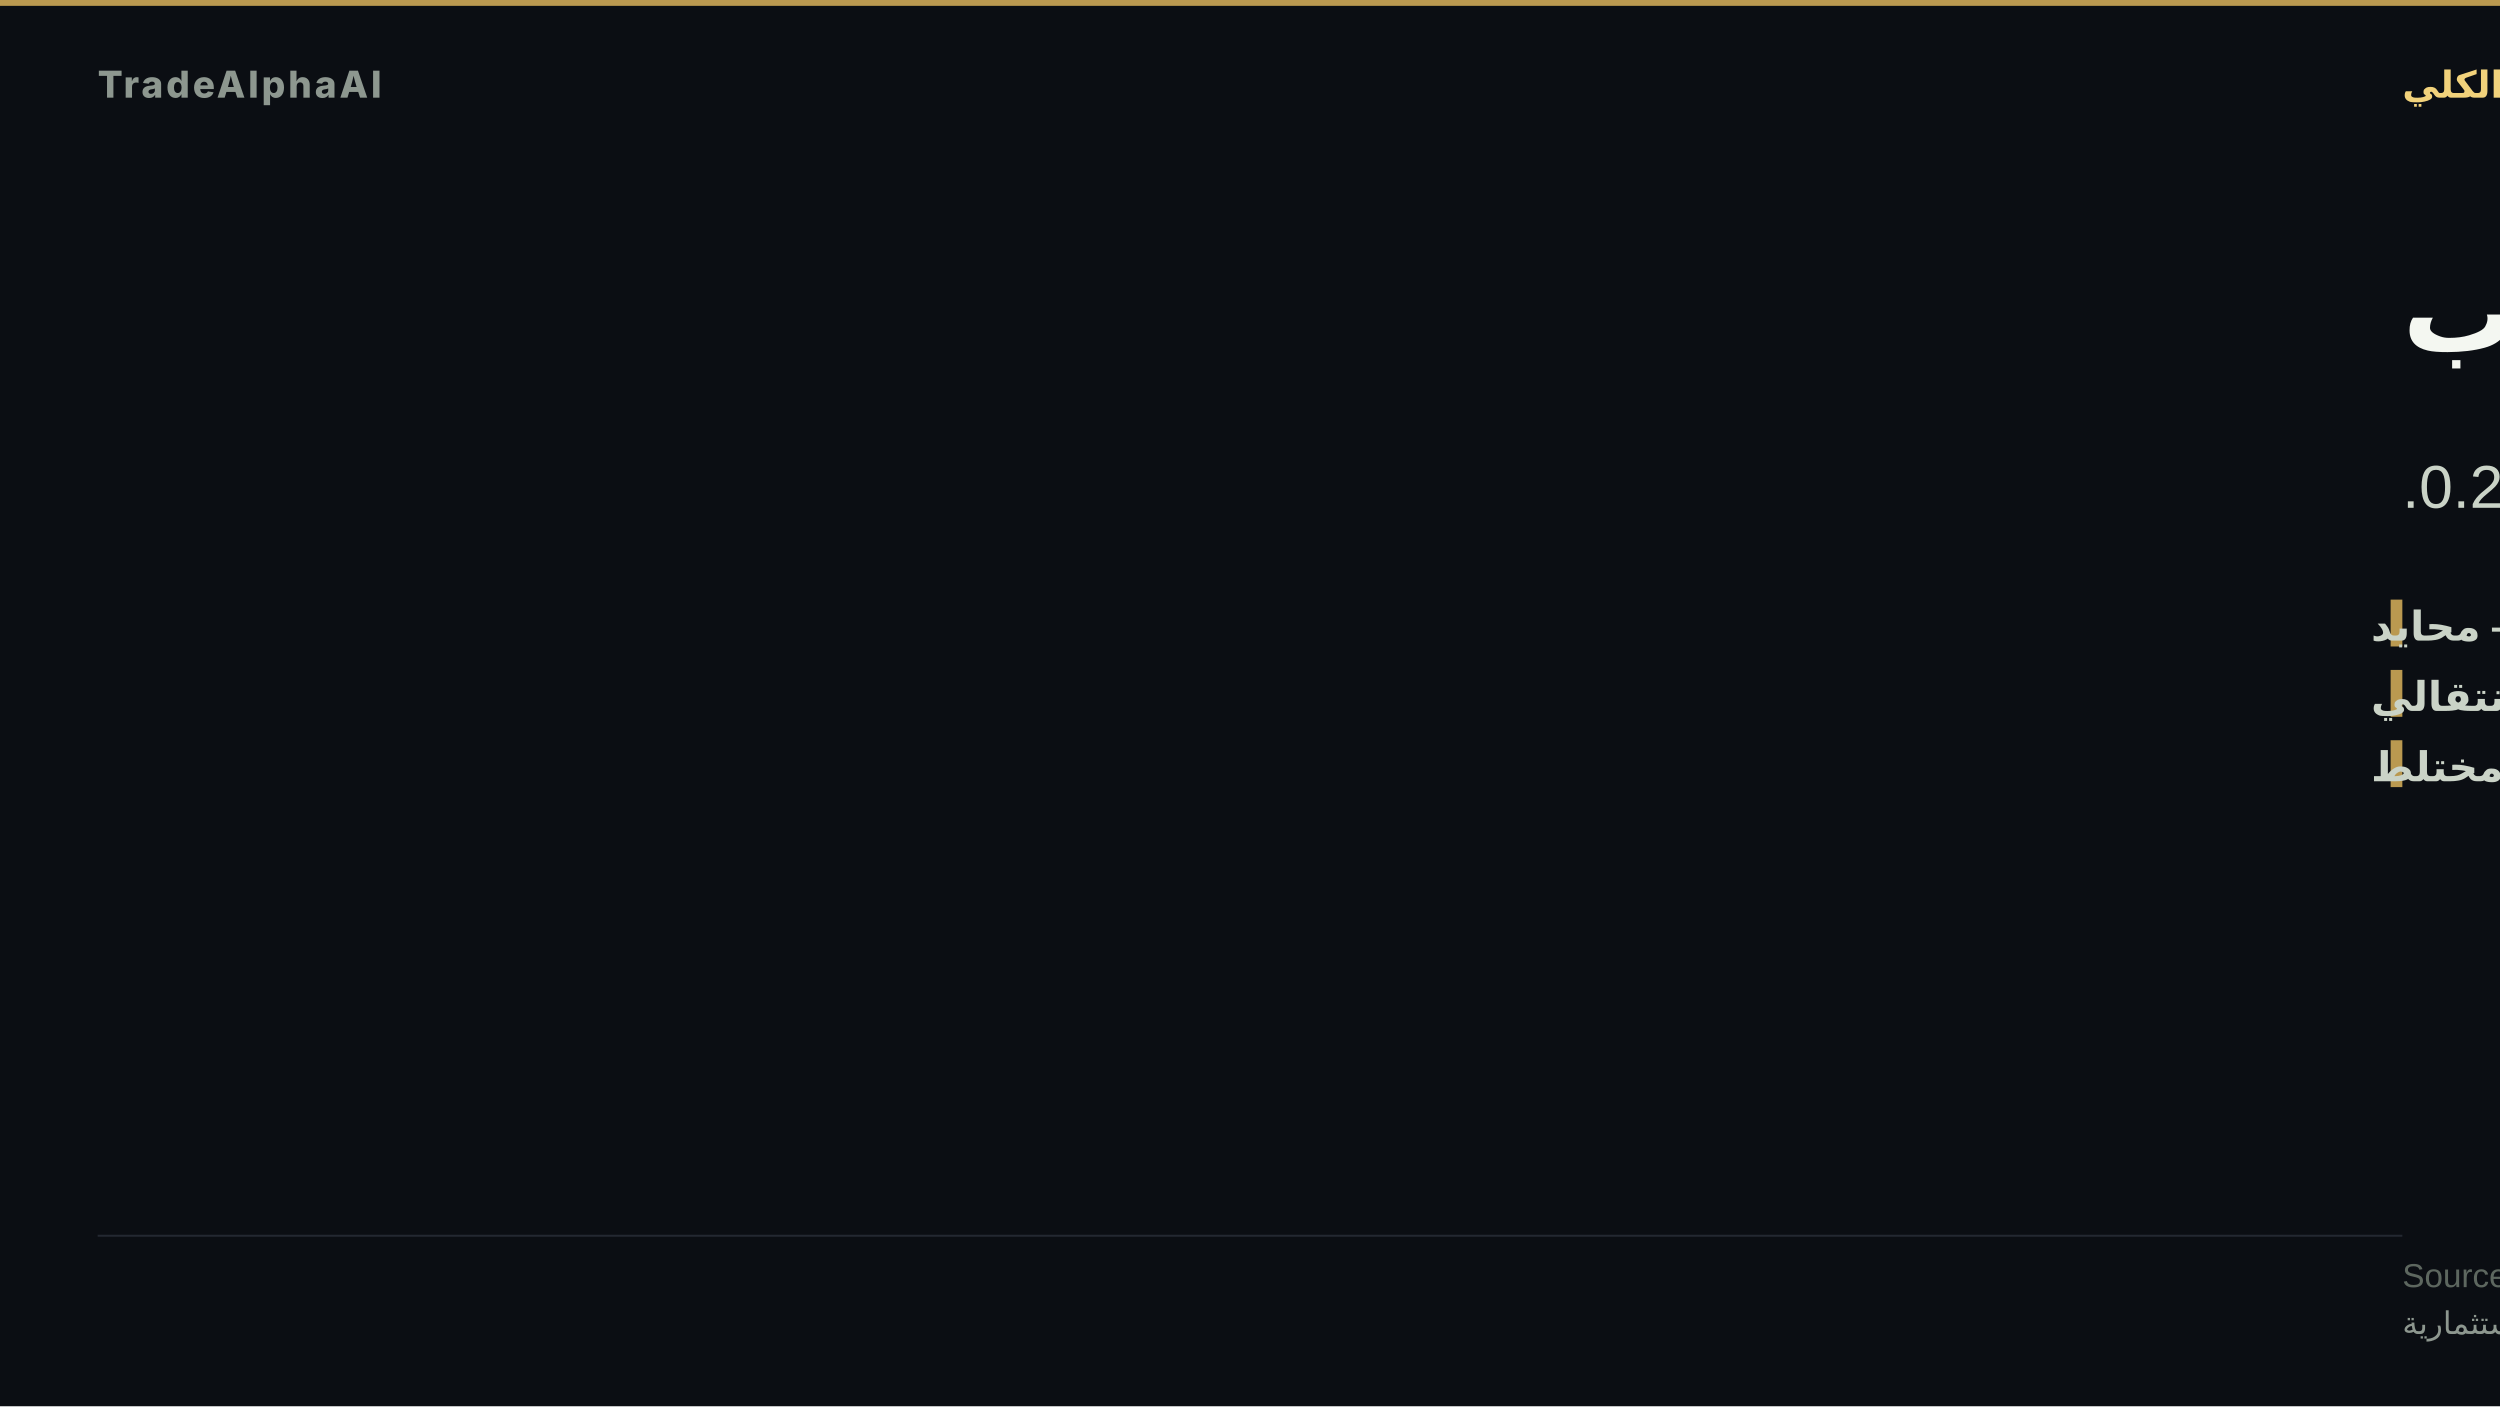
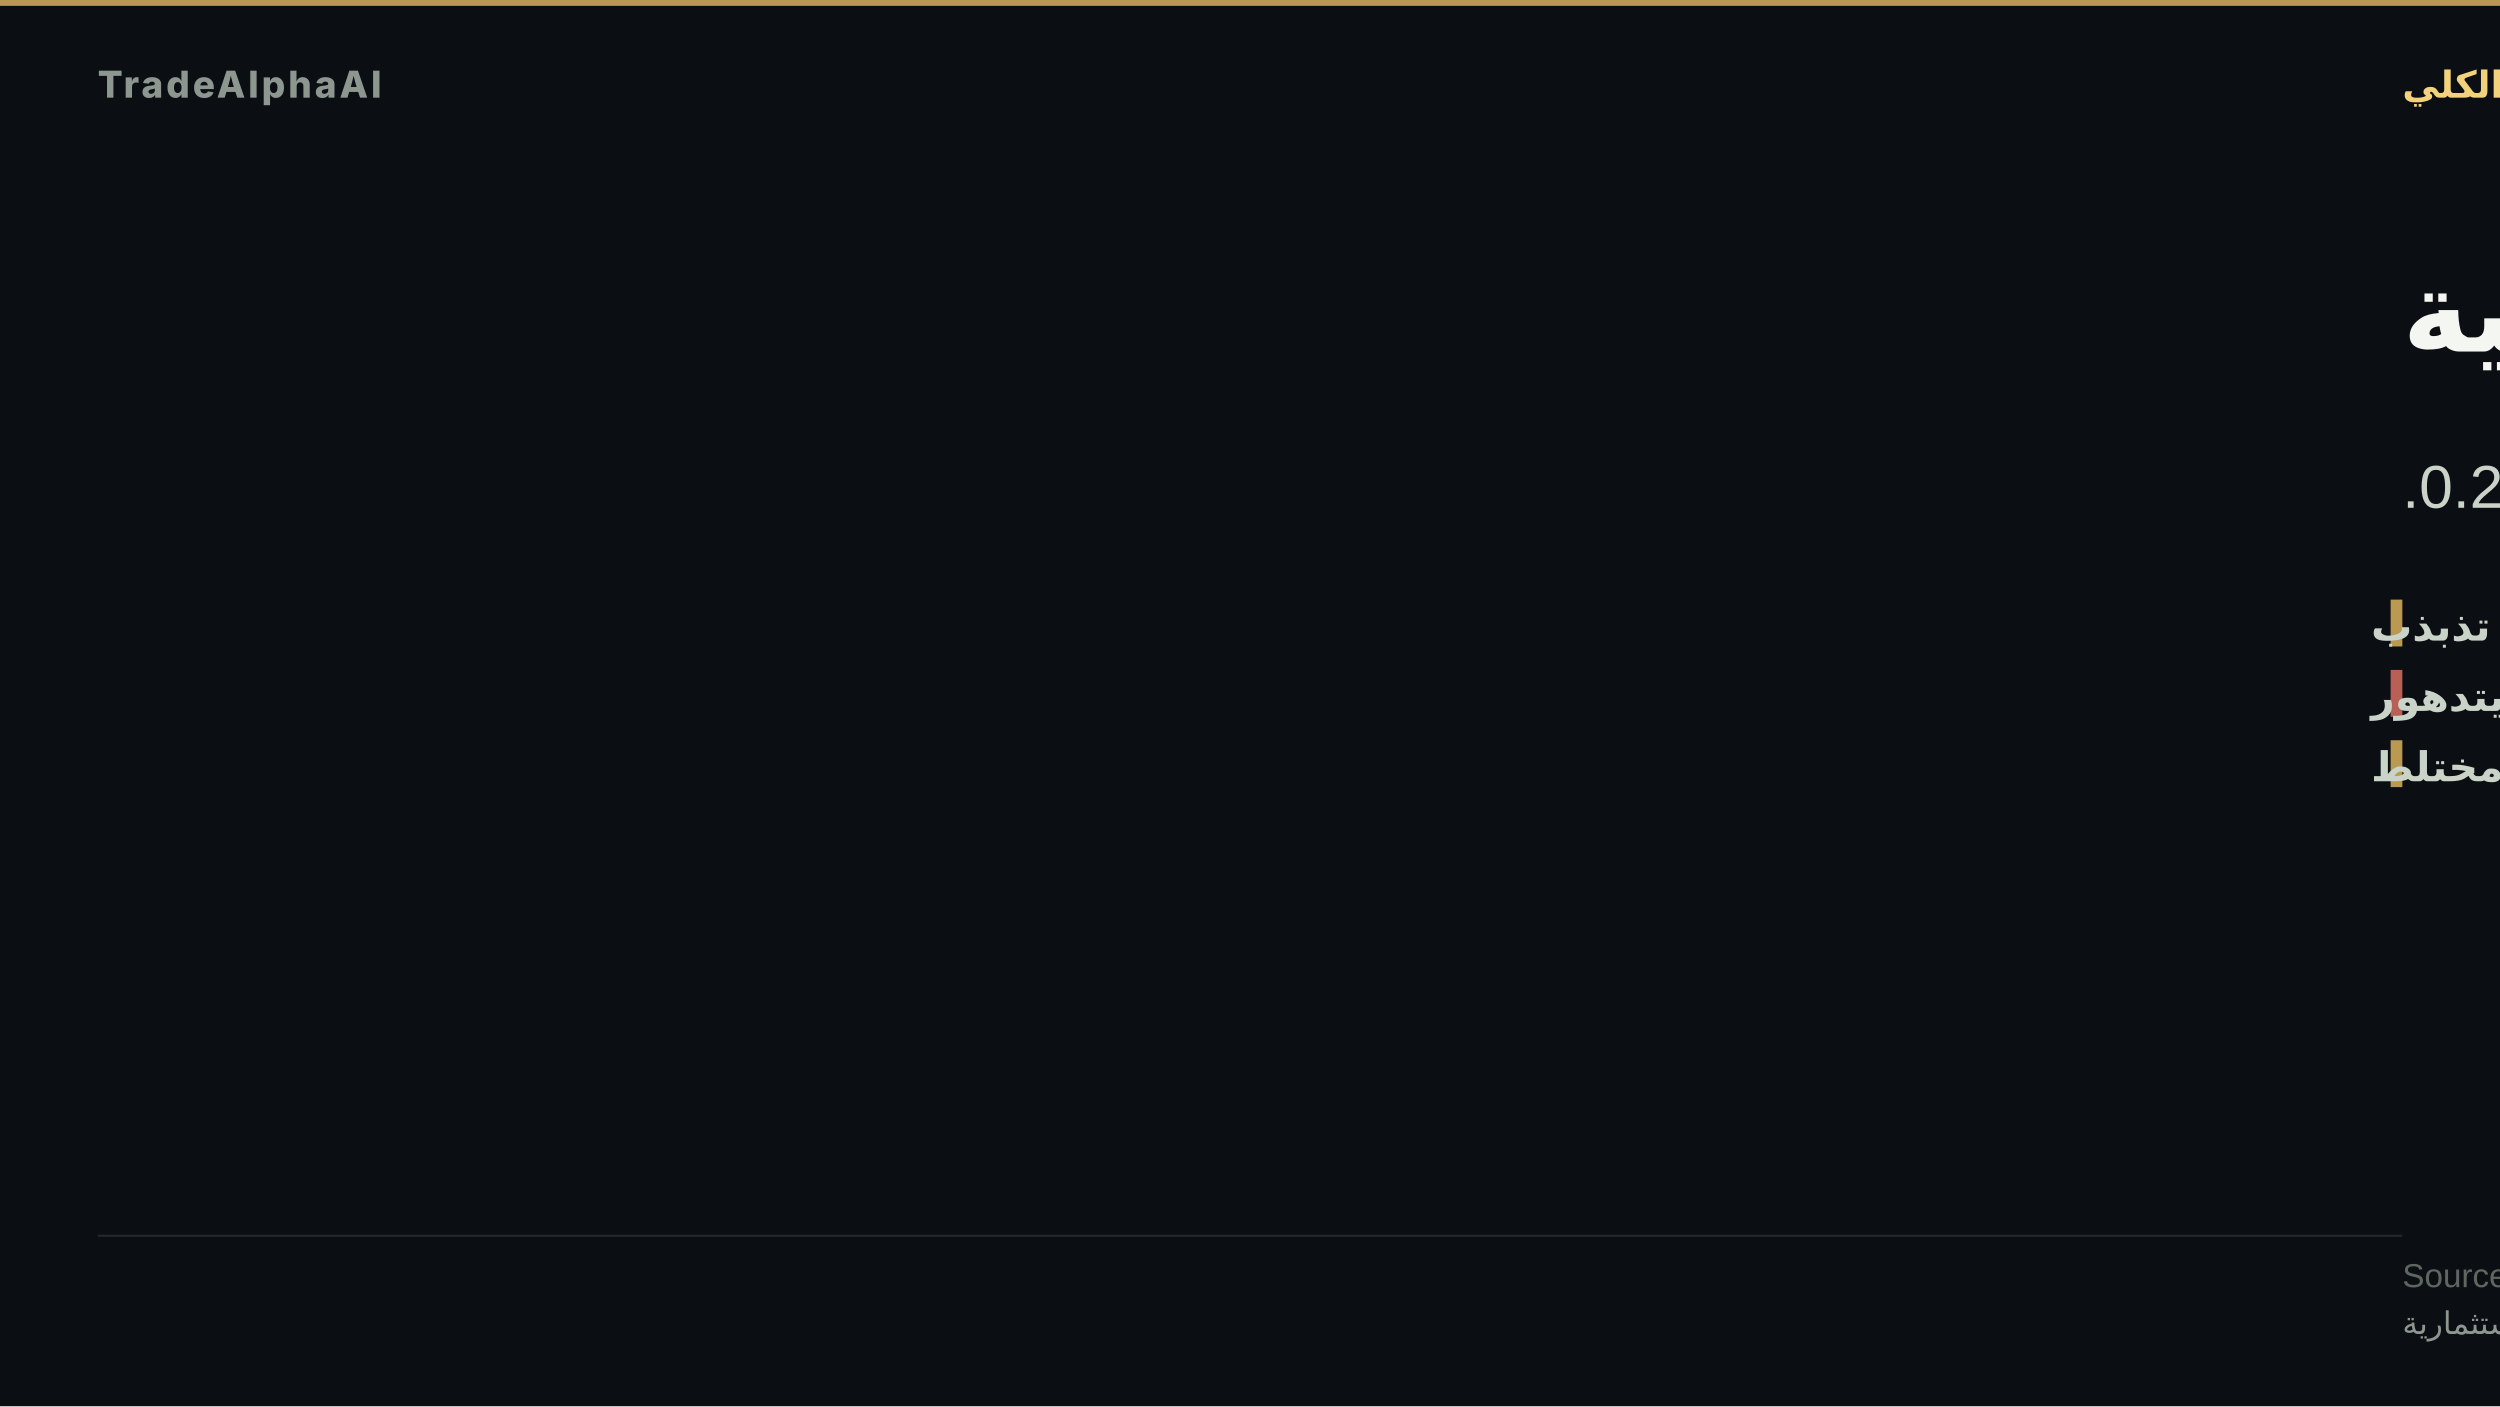
- <svg xmlns="http://www.w3.org/2000/svg" width="1280" height="720" viewBox="0 0 1280 720" role="img" aria-label="تحوّل تذبذب">
+ <svg xmlns="http://www.w3.org/2000/svg" width="1280" height="720" viewBox="0 0 1280 720" role="img" aria-label="هشاشة كلية">
  <rect width="1280" height="720" fill="#0b0e13" />
  <rect x="0" y="0" width="1280" height="3" fill="#d8b15a" opacity="0.85" />
  <text x="50" y="50" font-family="'Inter','Segoe UI','Helvetica Neue',Arial,sans-serif" font-size="19" font-weight="800" letter-spacing="1.5" fill="#8d978f" text-anchor="start">TradeAlphaAI</text>
  <text x="1230" y="50" font-family="'Tajawal','Cairo','Segoe UI',Arial,sans-serif" font-size="19" font-weight="700" letter-spacing="0" fill="#f2d27b" text-anchor="end" direction="rtl">النظام الكلي</text>
-   <text x="1230" y="180" font-family="'Tajawal','Cairo','Segoe UI',Arial,sans-serif" font-size="58" font-weight="800" fill="#f4f7f1" text-anchor="end" direction="rtl">تحوّل تذبذب</text>
-   <text x="1230" y="260" font-family="'Tajawal','Cairo','Segoe UI',Arial,sans-serif" font-size="31" font-weight="500" fill="#cad3c7" text-anchor="end" direction="rtl">سيولة محايد · استقرار انتقالي · اتساق 0.2.</text>
+   <text x="1230" y="180" font-family="'Tajawal','Cairo','Segoe UI',Arial,sans-serif" font-size="58" font-weight="800" fill="#f4f7f1" text-anchor="end" direction="rtl">هشاشة كلية</text>
+   <text x="1230" y="260" font-family="'Tajawal','Cairo','Segoe UI',Arial,sans-serif" font-size="31" font-weight="500" fill="#cad3c7" text-anchor="end" direction="rtl">سيولة امتصاص تذبذب · استقرار يتدهور · اتساق 0.2.</text>
  <rect x="1224" y="307" width="6" height="24" fill="#d8b15a" opacity="0.85" />
-   <text x="1214" y="328" font-family="'Tajawal','Cairo','Segoe UI',Arial,sans-serif" font-size="21" font-weight="600" fill="#cad3c7" text-anchor="end" direction="rtl">السيولة — محايد</text>
-   <rect x="1224" y="343" width="6" height="24" fill="#d8b15a" opacity="0.85" />
-   <text x="1214" y="364" font-family="'Tajawal','Cairo','Segoe UI',Arial,sans-serif" font-size="21" font-weight="600" fill="#cad3c7" text-anchor="end" direction="rtl">الاستقرار — انتقالي</text>
+   <text x="1214" y="328" font-family="'Tajawal','Cairo','Segoe UI',Arial,sans-serif" font-size="21" font-weight="600" fill="#cad3c7" text-anchor="end" direction="rtl">السيولة — امتصاص تذبذب</text>
+   <rect x="1224" y="343" width="6" height="24" fill="#d66e60" opacity="0.85" />
+   <text x="1214" y="364" font-family="'Tajawal','Cairo','Segoe UI',Arial,sans-serif" font-size="21" font-weight="600" fill="#cad3c7" text-anchor="end" direction="rtl">الاستقرار — يتدهور</text>
  <rect x="1224" y="379" width="6" height="24" fill="#d8b15a" opacity="0.85" />
  <text x="1214" y="400" font-family="'Tajawal','Cairo','Segoe UI',Arial,sans-serif" font-size="21" font-weight="600" fill="#cad3c7" text-anchor="end" direction="rtl">الاتساع — مختلط</text>
  <rect x="50" y="632.2" width="1180" height="1" fill="rgba(148,163,184,0.18)" />
  <text x="1230" y="659" font-family="'Tajawal','Cairo','Segoe UI',Arial,sans-serif" font-size="17" fill="#5d675f" text-anchor="end" direction="rtl">Source: TradeAlphaAI macro-reactions + liquidity-regime artifacts</text>
  <text x="1230" y="683" font-family="'Tajawal','Cairo','Segoe UI',Arial,sans-serif" font-size="16" fill="#8d978f" text-anchor="end" direction="rtl">استخبارات سوق تعليمية — ليست نصيحة استثمارية</text>
</svg>
